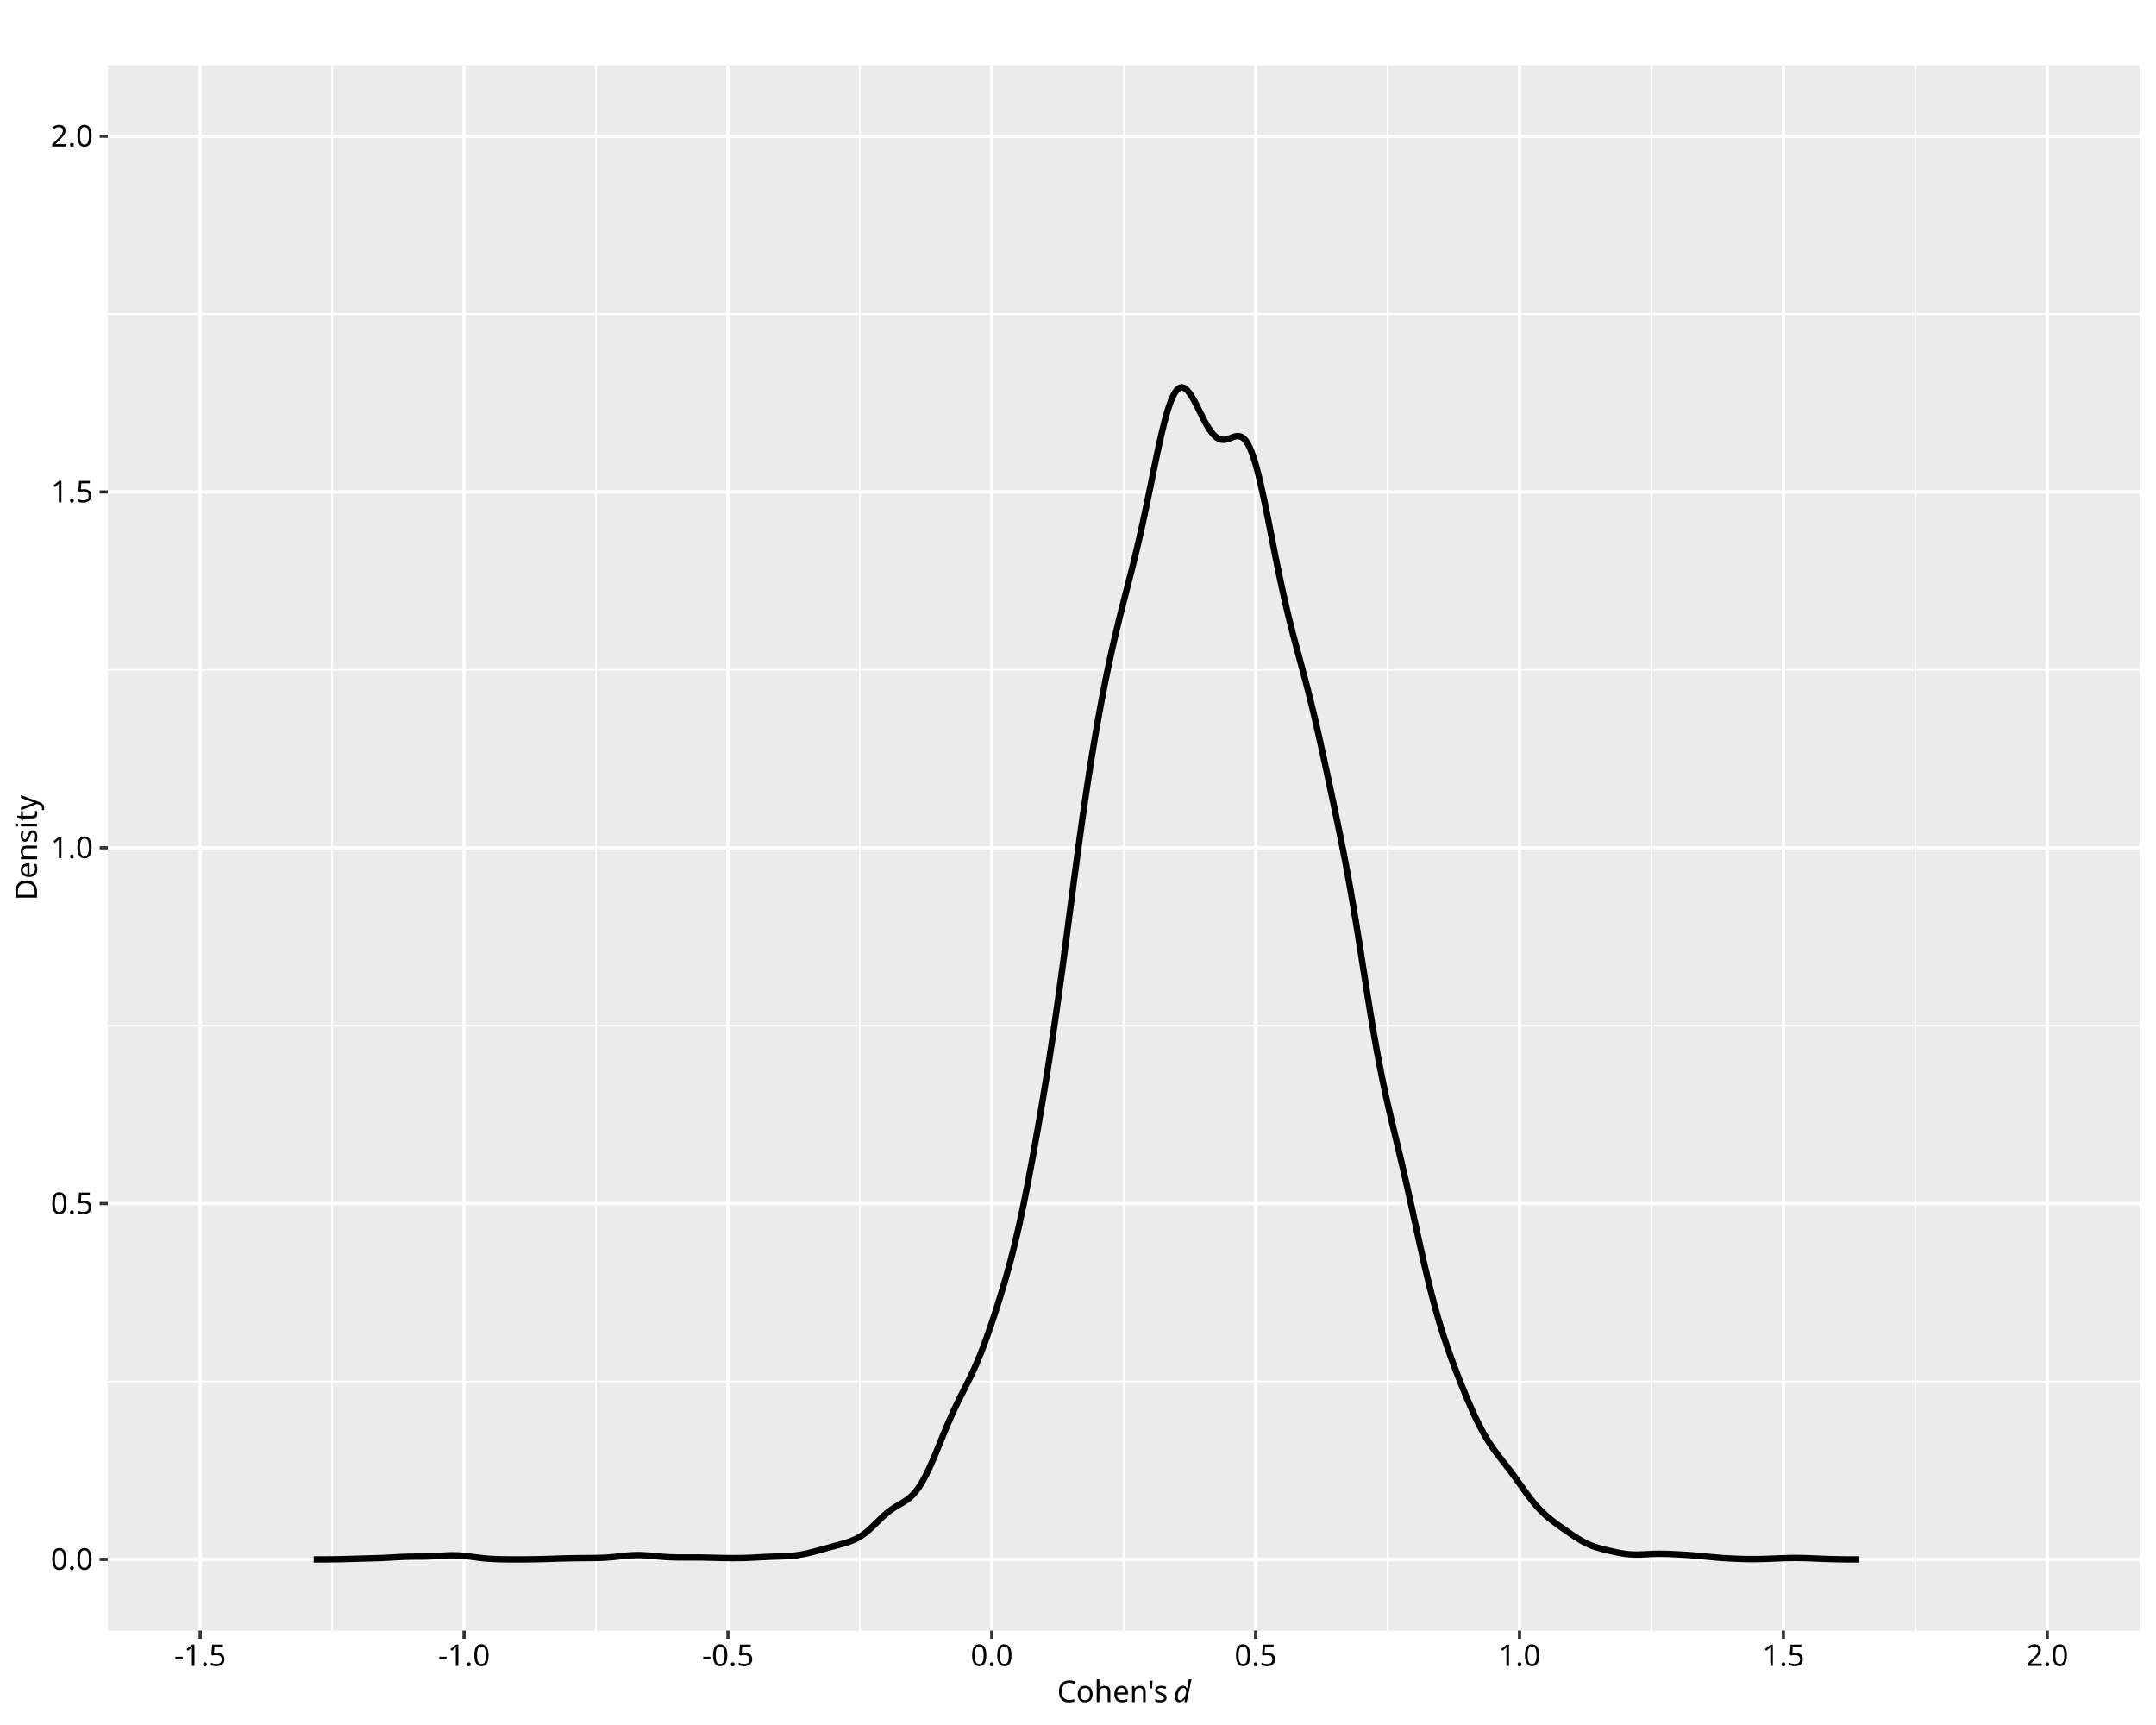
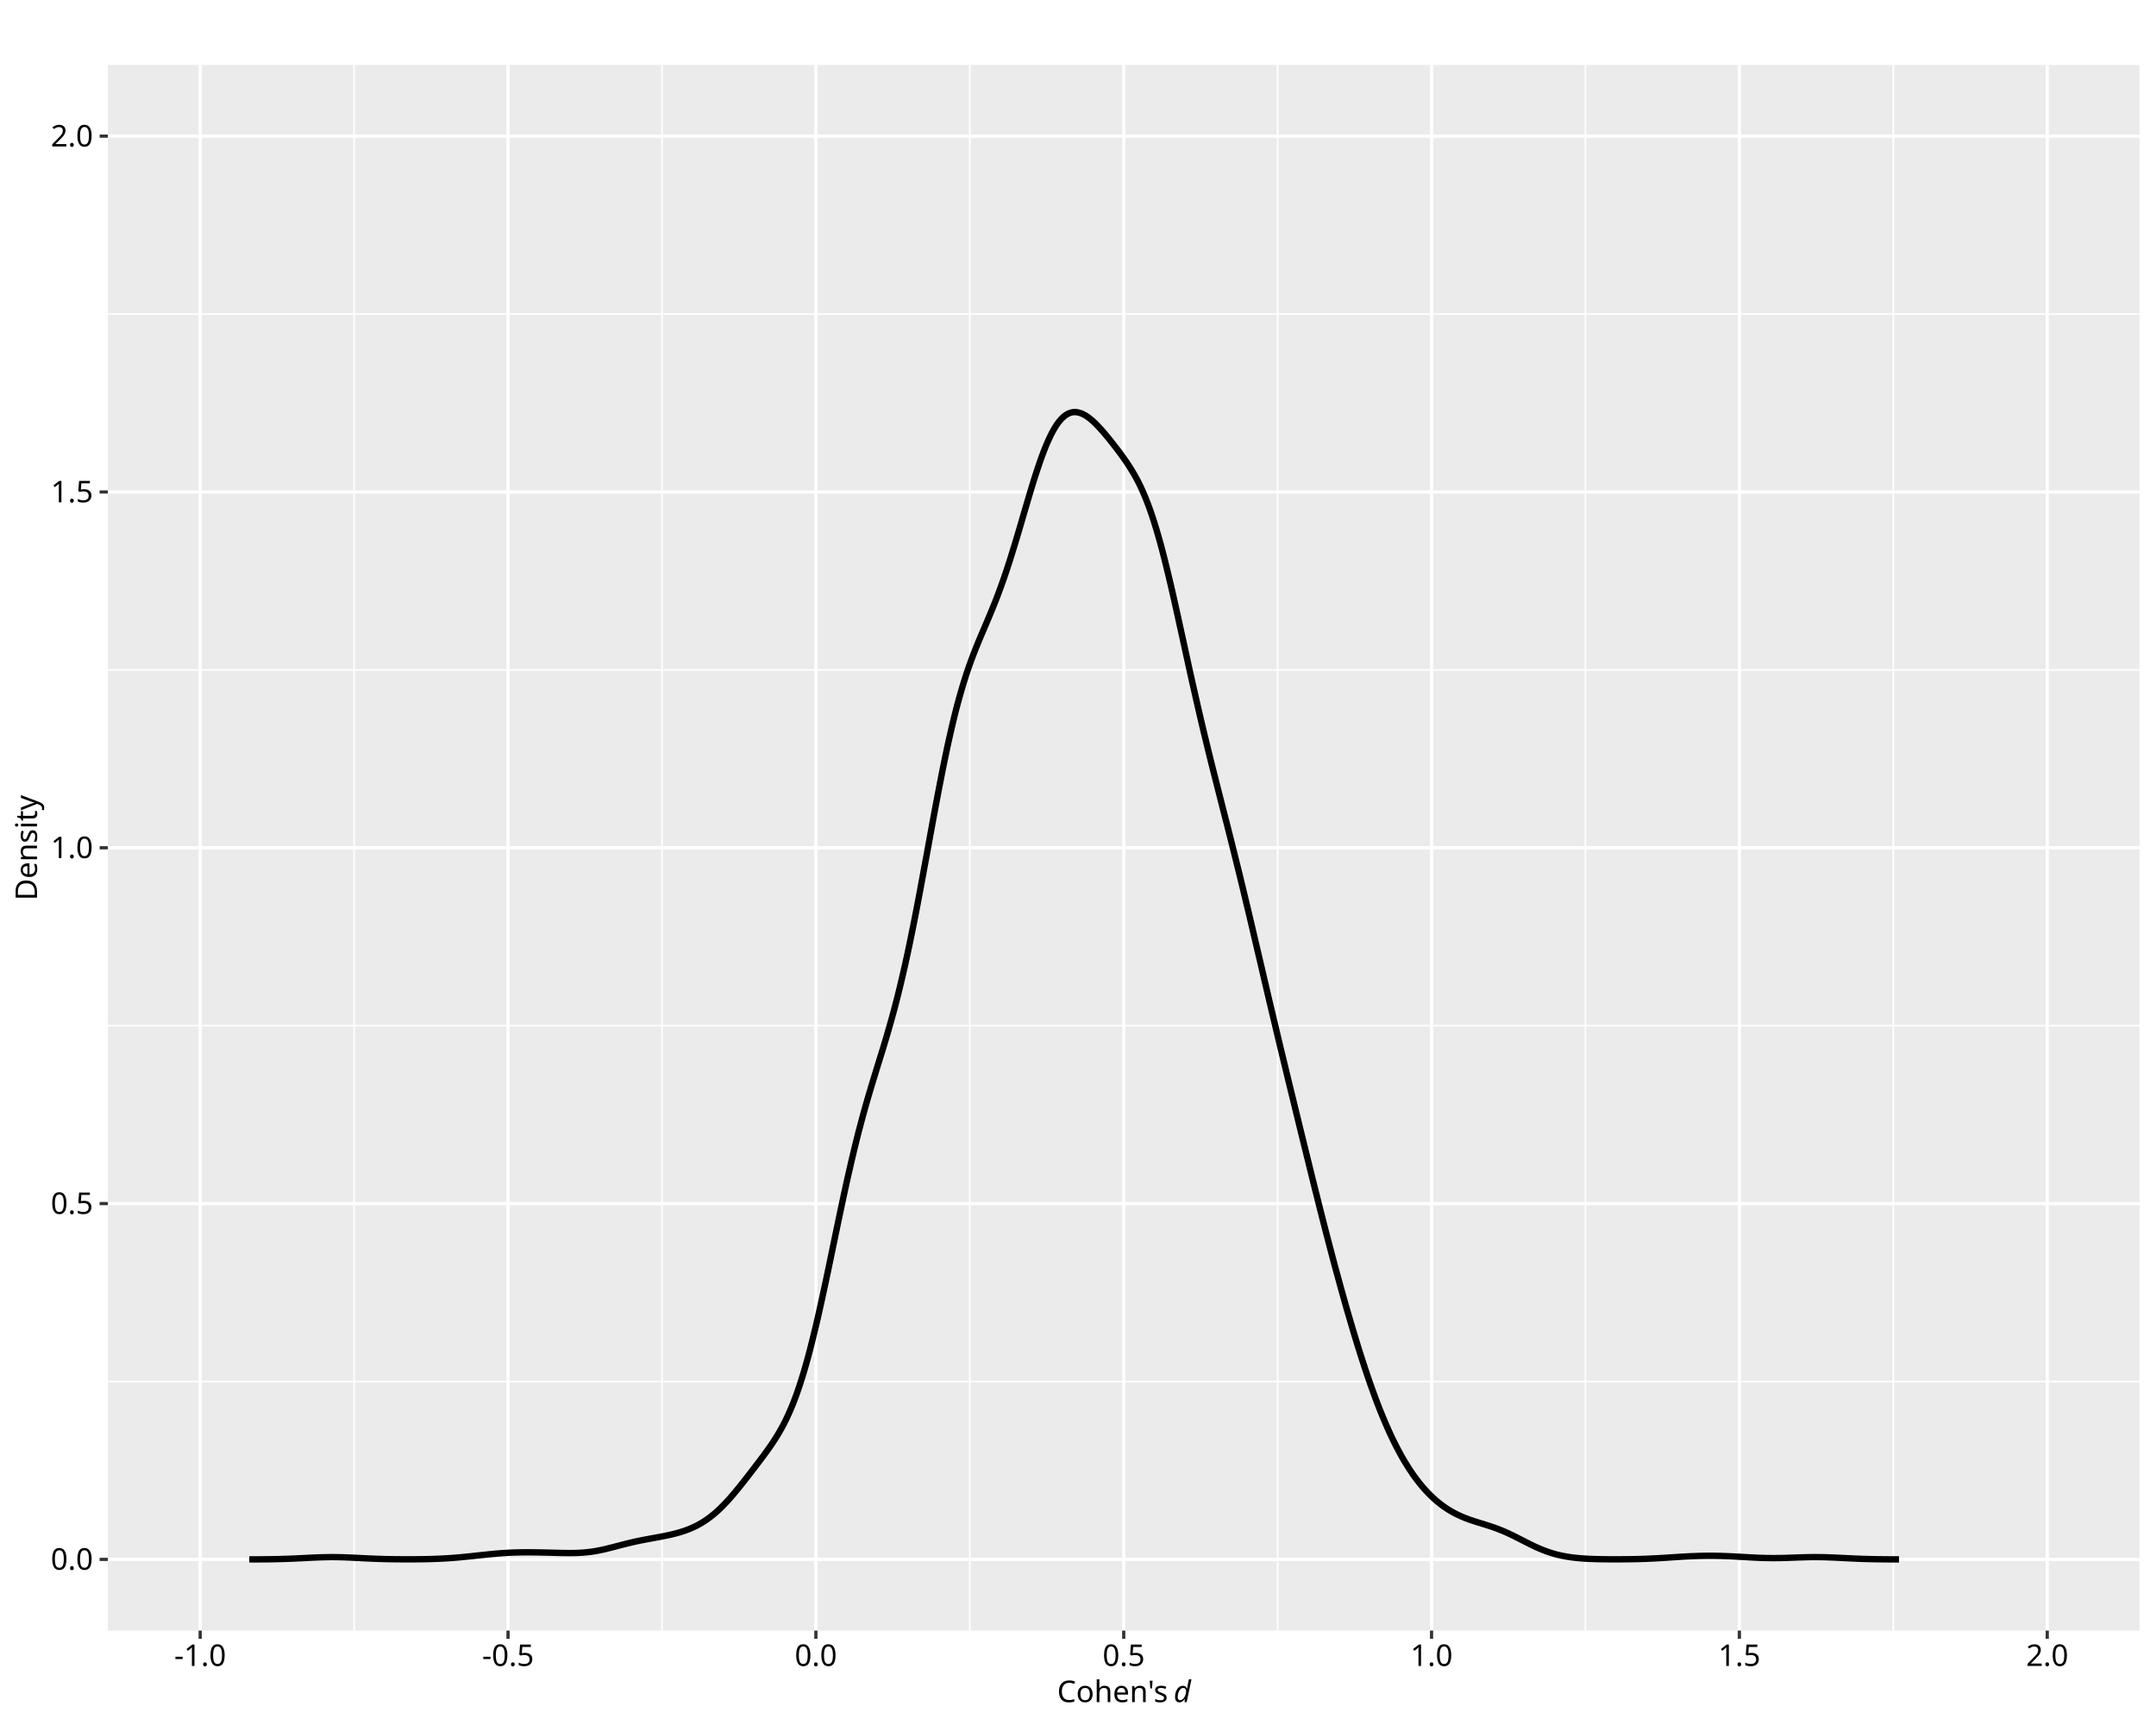
<svg xmlns="http://www.w3.org/2000/svg" class="svglite" data-engine-version="2.0" width="720.00pt" height="576.00pt" viewBox="0 0 720.00 576.00">
  <defs>
    <style type="text/css">
    .svglite line, .svglite polyline, .svglite polygon, .svglite path, .svglite rect, .svglite circle {
      fill: none;
      stroke: #000000;
      stroke-linecap: round;
      stroke-linejoin: round;
      stroke-miterlimit: 10.00;
    }
  </style>
  </defs>
  <rect width="100%" height="100%" style="stroke: none; fill: #FFFFFF;" />
  <defs>
    <clipPath id="cpMC4wMHw3MjAuMDB8MC4wMHw1NzYuMDA=">
      <rect x="0.00" y="0.00" width="720.00" height="576.00" />
    </clipPath>
  </defs>
  <g clip-path="url(#cpMC4wMHw3MjAuMDB8MC4wMHw1NzYuMDA=)">
    <rect x="0.00" y="0.00" width="720.00" height="576.00" style="stroke-width: 1.07; stroke: #FFFFFF; fill: #FFFFFF;" />
  </g>
  <defs>
    <clipPath id="cpMzYuMDF8NzE0LjUyfDIxLjcxfDU0NC40Nw==">
      <rect x="36.01" y="21.71" width="678.51" height="522.76" />
    </clipPath>
  </defs>
  <g clip-path="url(#cpMzYuMDF8NzE0LjUyfDIxLjcxfDU0NC40Nw==)">
    <rect x="36.01" y="21.71" width="678.51" height="522.76" style="stroke-width: 1.07; stroke: none; fill: #EBEBEB;" />
    <polyline points="36.01,461.30 714.52,461.30 " style="stroke-width: 0.53; stroke: #FFFFFF; stroke-linecap: butt;" />
    <polyline points="36.01,342.49 714.52,342.49 " style="stroke-width: 0.53; stroke: #FFFFFF; stroke-linecap: butt;" />
    <polyline points="36.01,223.69 714.52,223.69 " style="stroke-width: 0.53; stroke: #FFFFFF; stroke-linecap: butt;" />
    <polyline points="36.01,104.88 714.52,104.88 " style="stroke-width: 0.53; stroke: #FFFFFF; stroke-linecap: butt;" />
-     <polyline points="110.91,544.47 110.91,21.71 " style="stroke-width: 0.53; stroke: #FFFFFF; stroke-linecap: butt;" />
-     <polyline points="199.03,544.47 199.03,21.71 " style="stroke-width: 0.53; stroke: #FFFFFF; stroke-linecap: butt;" />
-     <polyline points="287.15,544.47 287.15,21.71 " style="stroke-width: 0.53; stroke: #FFFFFF; stroke-linecap: butt;" />
-     <polyline points="375.27,544.47 375.27,21.71 " style="stroke-width: 0.53; stroke: #FFFFFF; stroke-linecap: butt;" />
-     <polyline points="463.38,544.47 463.38,21.71 " style="stroke-width: 0.53; stroke: #FFFFFF; stroke-linecap: butt;" />
-     <polyline points="551.50,544.47 551.50,21.71 " style="stroke-width: 0.53; stroke: #FFFFFF; stroke-linecap: butt;" />
-     <polyline points="639.62,544.47 639.62,21.71 " style="stroke-width: 0.53; stroke: #FFFFFF; stroke-linecap: butt;" />
+     <polyline points="118.25,544.47 118.25,21.71 " style="stroke-width: 0.53; stroke: #FFFFFF; stroke-linecap: butt;" />
+     <polyline points="221.06,544.47 221.06,21.71 " style="stroke-width: 0.53; stroke: #FFFFFF; stroke-linecap: butt;" />
+     <polyline points="323.86,544.47 323.86,21.71 " style="stroke-width: 0.53; stroke: #FFFFFF; stroke-linecap: butt;" />
+     <polyline points="426.67,544.47 426.67,21.71 " style="stroke-width: 0.53; stroke: #FFFFFF; stroke-linecap: butt;" />
+     <polyline points="529.47,544.47 529.47,21.71 " style="stroke-width: 0.53; stroke: #FFFFFF; stroke-linecap: butt;" />
+     <polyline points="632.28,544.47 632.28,21.71 " style="stroke-width: 0.53; stroke: #FFFFFF; stroke-linecap: butt;" />
    <polyline points="36.01,520.71 714.52,520.71 " style="stroke-width: 1.07; stroke: #FFFFFF; stroke-linecap: butt;" />
    <polyline points="36.01,401.90 714.52,401.90 " style="stroke-width: 1.07; stroke: #FFFFFF; stroke-linecap: butt;" />
    <polyline points="36.01,283.09 714.52,283.09 " style="stroke-width: 1.07; stroke: #FFFFFF; stroke-linecap: butt;" />
    <polyline points="36.01,164.28 714.52,164.28 " style="stroke-width: 1.07; stroke: #FFFFFF; stroke-linecap: butt;" />
    <polyline points="36.01,45.47 714.52,45.47 " style="stroke-width: 1.07; stroke: #FFFFFF; stroke-linecap: butt;" />
    <polyline points="66.85,544.47 66.85,21.71 " style="stroke-width: 1.07; stroke: #FFFFFF; stroke-linecap: butt;" />
-     <polyline points="154.97,544.47 154.97,21.71 " style="stroke-width: 1.07; stroke: #FFFFFF; stroke-linecap: butt;" />
-     <polyline points="243.09,544.47 243.09,21.71 " style="stroke-width: 1.07; stroke: #FFFFFF; stroke-linecap: butt;" />
-     <polyline points="331.21,544.47 331.21,21.71 " style="stroke-width: 1.07; stroke: #FFFFFF; stroke-linecap: butt;" />
-     <polyline points="419.32,544.47 419.32,21.71 " style="stroke-width: 1.07; stroke: #FFFFFF; stroke-linecap: butt;" />
-     <polyline points="507.44,544.47 507.44,21.71 " style="stroke-width: 1.07; stroke: #FFFFFF; stroke-linecap: butt;" />
-     <polyline points="595.56,544.47 595.56,21.71 " style="stroke-width: 1.07; stroke: #FFFFFF; stroke-linecap: butt;" />
+     <polyline points="169.66,544.47 169.66,21.71 " style="stroke-width: 1.07; stroke: #FFFFFF; stroke-linecap: butt;" />
+     <polyline points="272.46,544.47 272.46,21.71 " style="stroke-width: 1.07; stroke: #FFFFFF; stroke-linecap: butt;" />
+     <polyline points="375.27,544.47 375.27,21.71 " style="stroke-width: 1.07; stroke: #FFFFFF; stroke-linecap: butt;" />
+     <polyline points="478.07,544.47 478.07,21.71 " style="stroke-width: 1.07; stroke: #FFFFFF; stroke-linecap: butt;" />
+     <polyline points="580.87,544.47 580.87,21.71 " style="stroke-width: 1.07; stroke: #FFFFFF; stroke-linecap: butt;" />
    <polyline points="683.68,544.47 683.68,21.71 " style="stroke-width: 1.07; stroke: #FFFFFF; stroke-linecap: butt;" />
-     <polyline points="104.76,520.71 105.27,520.71 105.79,520.70 106.31,520.70 106.82,520.70 107.34,520.70 107.86,520.70 108.37,520.69 108.89,520.69 109.41,520.69 109.92,520.68 110.44,520.68 110.96,520.67 111.47,520.66 111.99,520.66 112.51,520.65 113.02,520.64 113.54,520.63 114.06,520.62 114.57,520.61 115.09,520.59 115.61,520.58 116.12,520.57 116.64,520.55 117.16,520.54 117.67,520.52 118.19,520.51 118.71,520.49 119.22,520.47 119.74,520.46 120.26,520.44 120.77,520.43 121.29,520.41 121.81,520.40 122.32,520.39 122.84,520.37 123.36,520.36 123.87,520.35 124.39,520.33 124.91,520.32 125.42,520.30 125.94,520.29 126.46,520.27 126.97,520.25 127.49,520.23 128.01,520.21 128.52,520.18 129.04,520.16 129.56,520.13 130.07,520.10 130.59,520.08 131.11,520.05 131.62,520.02 132.14,519.99 132.66,519.96 133.17,519.93 133.69,519.91 134.21,519.88 134.72,519.86 135.24,519.84 135.76,519.83 136.27,519.81 136.79,519.80 137.31,519.79 137.82,519.79 138.34,519.78 138.86,519.78 139.37,519.78 139.89,519.78 140.41,519.78 140.92,519.77 141.44,519.76 141.96,519.76 142.47,519.74 142.99,519.73 143.51,519.71 144.02,519.69 144.54,519.66 145.06,519.63 145.57,519.60 146.09,519.56 146.61,519.53 147.12,519.49 147.64,519.46 148.16,519.42 148.67,519.39 149.19,519.36 149.71,519.34 150.22,519.32 150.74,519.31 151.26,519.31 151.77,519.32 152.29,519.33 152.81,519.35 153.32,519.38 153.84,519.42 154.36,519.46 154.87,519.51 155.39,519.57 155.91,519.63 156.42,519.69 156.94,519.76 157.46,519.83 157.97,519.90 158.49,519.96 159.01,520.03 159.53,520.10 160.04,520.16 160.56,520.22 161.08,520.28 161.59,520.33 162.11,520.38 162.63,520.42 163.14,520.46 163.66,520.50 164.18,520.53 164.69,520.56 165.21,520.58 165.73,520.60 166.24,520.62 166.76,520.64 167.28,520.65 167.79,520.66 168.31,520.67 168.83,520.68 169.34,520.68 169.86,520.69 170.38,520.69 170.89,520.70 171.41,520.70 171.93,520.70 172.44,520.70 172.96,520.70 173.48,520.70 173.99,520.70 174.51,520.69 175.03,520.69 175.54,520.69 176.06,520.68 176.58,520.68 177.09,520.67 177.61,520.67 178.13,520.66 178.64,520.65 179.16,520.64 179.68,520.63 180.19,520.62 180.71,520.61 181.23,520.60 181.74,520.58 182.26,520.57 182.78,520.55 183.29,520.54 183.81,520.52 184.33,520.50 184.84,520.49 185.36,520.47 185.88,520.45 186.39,520.43 186.91,520.42 187.43,520.40 187.94,520.39 188.46,520.37 188.98,520.36 189.49,520.35 190.01,520.33 190.53,520.32 191.04,520.32 191.56,520.31 192.08,520.30 192.59,520.29 193.11,520.29 193.63,520.28 194.14,520.28 194.66,520.27 195.18,520.27 195.69,520.27 196.21,520.26 196.73,520.26 197.24,520.26 197.76,520.25 198.28,520.24 198.79,520.23 199.31,520.22 199.83,520.21 200.34,520.19 200.86,520.17 201.38,520.15 201.89,520.13 202.41,520.10 202.93,520.06 203.44,520.02 203.96,519.98 204.48,519.94 204.99,519.89 205.51,519.84 206.03,519.78 206.54,519.73 207.06,519.67 207.58,519.62 208.09,519.56 208.61,519.51 209.13,519.46 209.64,519.41 210.16,519.37 210.68,519.33 211.19,519.30 211.71,519.28 212.23,519.26 212.74,519.26 213.26,519.26 213.78,519.26 214.29,519.28 214.81,519.30 215.33,519.33 215.84,519.36 216.36,519.40 216.88,519.44 217.39,519.48 217.91,519.53 218.43,519.58 218.94,519.63 219.46,519.68 219.98,519.73 220.49,519.77 221.01,519.81 221.53,519.85 222.04,519.89 222.56,519.92 223.08,519.95 223.60,519.98 224.11,520.00 224.63,520.02 225.15,520.03 225.66,520.05 226.18,520.05 226.70,520.06 227.21,520.06 227.73,520.06 228.25,520.06 228.76,520.06 229.28,520.06 229.80,520.06 230.31,520.06 230.83,520.06 231.35,520.06 231.86,520.06 232.38,520.06 232.90,520.06 233.41,520.07 233.93,520.07 234.45,520.08 234.96,520.09 235.48,520.10 236.00,520.11 236.51,520.12 237.03,520.13 237.55,520.14 238.06,520.16 238.58,520.17 239.10,520.18 239.61,520.19 240.13,520.21 240.65,520.22 241.16,520.23 241.68,520.24 242.20,520.24 242.71,520.25 243.23,520.26 243.75,520.26 244.26,520.27 244.78,520.27 245.30,520.27 245.81,520.26 246.33,520.26 246.85,520.26 247.36,520.25 247.88,520.24 248.40,520.23 248.91,520.21 249.43,520.19 249.95,520.17 250.46,520.15 250.98,520.13 251.50,520.11 252.01,520.08 252.53,520.05 253.05,520.03 253.56,520.00 254.08,519.97 254.60,519.94 255.11,519.92 255.63,519.89 256.15,519.87 256.66,519.85 257.18,519.83 257.70,519.81 258.21,519.79 258.73,519.78 259.25,519.76 259.76,519.75 260.28,519.73 260.80,519.71 261.31,519.70 261.83,519.67 262.35,519.65 262.86,519.62 263.38,519.59 263.90,519.55 264.41,519.50 264.93,519.45 265.45,519.39 265.96,519.33 266.48,519.25 267.00,519.17 267.51,519.08 268.03,518.98 268.55,518.88 269.06,518.77 269.58,518.66 270.10,518.54 270.61,518.41 271.13,518.28 271.65,518.15 272.16,518.01 272.68,517.88 273.20,517.74 273.71,517.59 274.23,517.45 274.75,517.31 275.26,517.16 275.78,517.02 276.30,516.88 276.81,516.73 277.33,516.59 277.85,516.45 278.36,516.31 278.88,516.17 279.40,516.03 279.91,515.89 280.43,515.75 280.95,515.60 281.46,515.46 281.98,515.31 282.50,515.15 283.01,514.99 283.53,514.81 284.05,514.63 284.56,514.42 285.08,514.21 285.60,513.97 286.12,513.72 286.63,513.44 287.15,513.14 287.67,512.81 288.18,512.46 288.70,512.08 289.22,511.68 289.73,511.26 290.25,510.81 290.77,510.34 291.28,509.86 291.80,509.36 292.32,508.86 292.83,508.35 293.35,507.84 293.87,507.33 294.38,506.83 294.90,506.35 295.42,505.88 295.93,505.43 296.45,505.00 296.97,504.59 297.48,504.21 298.00,503.85 298.52,503.50 299.03,503.18 299.55,502.87 300.07,502.56 300.58,502.26 301.10,501.96 301.62,501.65 302.13,501.32 302.65,500.97 303.17,500.59 303.68,500.18 304.20,499.73 304.72,499.23 305.23,498.68 305.75,498.07 306.27,497.41 306.78,496.70 307.30,495.92 307.82,495.08 308.33,494.18 308.85,493.23 309.37,492.23 309.88,491.17 310.40,490.07 310.92,488.93 311.43,487.76 311.95,486.55 312.47,485.32 312.98,484.07 313.50,482.81 314.02,481.54 314.53,480.27 315.05,479.01 315.57,477.76 316.08,476.52 316.60,475.30 317.12,474.11 317.63,472.93 318.15,471.78 318.67,470.66 319.18,469.56 319.70,468.49 320.22,467.43 320.73,466.39 321.25,465.37 321.77,464.35 322.28,463.33 322.80,462.31 323.32,461.28 323.83,460.23 324.35,459.16 324.87,458.07 325.38,456.94 325.90,455.77 326.42,454.57 326.93,453.34 327.45,452.06 327.97,450.74 328.48,449.38 329.00,447.99 329.52,446.57 330.03,445.11 330.55,443.62 331.07,442.11 331.58,440.56 332.10,439.00 332.62,437.41 333.13,435.80 333.65,434.16 334.17,432.49 334.68,430.80 335.20,429.07 335.72,427.31 336.23,425.50 336.75,423.64 337.27,421.74 337.78,419.77 338.30,417.75 338.82,415.66 339.33,413.50 339.85,411.27 340.37,408.98 340.88,406.61 341.40,404.18 341.92,401.69 342.43,399.13 342.95,396.52 343.47,393.85 343.98,391.14 344.50,388.38 345.02,385.57 345.53,382.72 346.05,379.83 346.57,376.90 347.08,373.93 347.60,370.91 348.12,367.85 348.63,364.75 349.15,361.59 349.67,358.38 350.19,355.11 350.70,351.78 351.22,348.39 351.74,344.93 352.25,341.41 352.77,337.82 353.29,334.18 353.80,330.47 354.32,326.71 354.84,322.90 355.35,319.04 355.87,315.16 356.39,311.24 356.90,307.31 357.42,303.38 357.94,299.45 358.45,295.53 358.97,291.64 359.49,287.78 360.00,283.96 360.52,280.18 361.04,276.47 361.55,272.81 362.07,269.21 362.59,265.69 363.10,262.24 363.62,258.87 364.14,255.57 364.65,252.35 365.17,249.20 365.69,246.13 366.20,243.13 366.72,240.20 367.24,237.35 367.75,234.56 368.27,231.85 368.79,229.20 369.30,226.61 369.82,224.09 370.34,221.64 370.85,219.24 371.37,216.90 371.89,214.62 372.40,212.39 372.92,210.21 373.44,208.07 373.95,205.97 374.47,203.90 374.99,201.85 375.50,199.83 376.02,197.81 376.54,195.80 377.05,193.78 377.57,191.75 378.09,189.69 378.60,187.61 379.12,185.50 379.64,183.34 380.15,181.14 380.67,178.89 381.19,176.59 381.70,174.24 382.22,171.85 382.74,169.41 383.25,166.94 383.77,164.44 384.29,161.91 384.80,159.38 385.32,156.86 385.84,154.35 386.35,151.88 386.87,149.45 387.39,147.10 387.90,144.84 388.42,142.68 388.94,140.64 389.45,138.74 389.97,136.99 390.49,135.39 391.00,133.98 391.52,132.74 392.04,131.69 392.55,130.84 393.07,130.17 393.59,129.70 394.10,129.41 394.62,129.31 395.14,129.39 395.65,129.64 396.17,130.03 396.69,130.56 397.20,131.21 397.72,131.96 398.24,132.80 398.75,133.72 399.27,134.69 399.79,135.70 400.30,136.73 400.82,137.77 401.34,138.81 401.85,139.82 402.37,140.81 402.89,141.74 403.40,142.62 403.92,143.43 404.44,144.16 404.95,144.81 405.47,145.38 405.99,145.85 406.50,146.23 407.02,146.52 407.54,146.72 408.05,146.83 408.57,146.86 409.09,146.82 409.60,146.71 410.12,146.56 410.64,146.38 411.15,146.18 411.67,145.98 412.19,145.81 412.70,145.68 413.22,145.61 413.74,145.63 414.26,145.75 414.77,145.99 415.29,146.36 415.81,146.89 416.32,147.58 416.84,148.44 417.36,149.47 417.87,150.68 418.39,152.07 418.91,153.65 419.42,155.39 419.94,157.29 420.46,159.34 420.97,161.51 421.49,163.80 422.01,166.19 422.52,168.65 423.04,171.19 423.56,173.77 424.07,176.38 424.59,179.00 425.11,181.62 425.62,184.23 426.14,186.82 426.66,189.37 427.17,191.87 427.69,194.32 428.21,196.72 428.72,199.05 429.24,201.33 429.76,203.54 430.27,205.70 430.79,207.80 431.31,209.85 431.82,211.86 432.34,213.83 432.86,215.77 433.37,217.69 433.89,219.60 434.41,221.50 434.92,223.41 435.44,225.34 435.96,227.29 436.47,229.26 436.99,231.28 437.51,233.33 438.02,235.42 438.54,237.56 439.06,239.74 439.57,241.96 440.09,244.22 440.61,246.51 441.12,248.83 441.64,251.18 442.16,253.55 442.67,255.94 443.19,258.34 443.71,260.75 444.22,263.17 444.74,265.59 445.26,268.03 445.77,270.47 446.29,272.94 446.81,275.42 447.32,277.94 447.84,280.48 448.36,283.07 448.87,285.71 449.39,288.40 449.91,291.15 450.42,293.97 450.94,296.86 451.46,299.82 451.97,302.85 452.49,305.94 453.01,309.10 453.52,312.30 454.04,315.54 454.56,318.81 455.07,322.11 455.59,325.40 456.11,328.69 456.62,331.96 457.14,335.19 457.66,338.38 458.17,341.50 458.69,344.55 459.21,347.52 459.72,350.40 460.24,353.20 460.76,355.91 461.27,358.54 461.79,361.07 462.31,363.53 462.82,365.92 463.34,368.24 463.86,370.51 464.37,372.73 464.89,374.92 465.41,377.09 465.92,379.24 466.44,381.39 466.96,383.54 467.47,385.71 467.99,387.90 468.51,390.11 469.02,392.34 469.54,394.60 470.06,396.89 470.57,399.21 471.09,401.54 471.61,403.89 472.12,406.25 472.64,408.62 473.16,410.99 473.67,413.35 474.19,415.69 474.71,418.01 475.22,420.30 475.74,422.55 476.26,424.76 476.78,426.93 477.29,429.05 477.81,431.11 478.33,433.12 478.84,435.07 479.36,436.97 479.88,438.81 480.39,440.60 480.91,442.33 481.43,444.01 481.94,445.64 482.46,447.23 482.98,448.77 483.49,450.28 484.01,451.75 484.53,453.19 485.04,454.60 485.56,455.99 486.08,457.35 486.59,458.69 487.11,460.02 487.63,461.33 488.14,462.62 488.66,463.90 489.18,465.16 489.69,466.40 490.21,467.63 490.73,468.83 491.24,470.02 491.76,471.18 492.28,472.31 492.79,473.42 493.31,474.50 493.83,475.54 494.34,476.55 494.86,477.53 495.38,478.48 495.89,479.39 496.41,480.26 496.93,481.10 497.44,481.91 497.96,482.69 498.48,483.44 498.99,484.17 499.51,484.87 500.03,485.56 500.54,486.24 501.06,486.90 501.58,487.56 502.09,488.22 502.61,488.88 503.13,489.54 503.64,490.21 504.16,490.89 504.68,491.58 505.19,492.27 505.71,492.97 506.23,493.69 506.74,494.41 507.26,495.13 507.78,495.86 508.29,496.58 508.81,497.31 509.33,498.02 509.84,498.73 510.36,499.43 510.88,500.11 511.39,500.78 511.91,501.43 512.43,502.05 512.94,502.66 513.46,503.24 513.98,503.80 514.49,504.34 515.01,504.86 515.53,505.35 516.04,505.83 516.56,506.28 517.08,506.72 517.59,507.15 518.11,507.56 518.63,507.96 519.14,508.35 519.66,508.73 520.18,509.11 520.69,509.48 521.21,509.85 521.73,510.21 522.24,510.57 522.76,510.94 523.28,511.29 523.79,511.65 524.31,512.01 524.83,512.36 525.34,512.71 525.86,513.05 526.38,513.38 526.89,513.71 527.41,514.03 527.93,514.34 528.44,514.63 528.96,514.91 529.48,515.18 529.99,515.43 530.51,515.67 531.03,515.90 531.54,516.10 532.06,516.30 532.58,516.48 533.09,516.65 533.61,516.81 534.13,516.97 534.64,517.11 535.16,517.25 535.68,517.38 536.19,517.51 536.71,517.63 537.23,517.75 537.74,517.87 538.26,517.99 538.78,518.10 539.29,518.21 539.81,518.32 540.33,518.43 540.85,518.53 541.36,518.62 541.88,518.71 542.40,518.78 542.91,518.86 543.43,518.92 543.95,518.97 544.46,519.01 544.98,519.04 545.50,519.07 546.01,519.08 546.53,519.08 547.05,519.08 547.56,519.07 548.08,519.05 548.60,519.03 549.11,519.00 549.63,518.98 550.15,518.95 550.66,518.92 551.18,518.90 551.70,518.87 552.21,518.85 552.73,518.84 553.25,518.83 553.76,518.82 554.28,518.82 554.80,518.82 555.31,518.83 555.83,518.84 556.35,518.86 556.86,518.87 557.38,518.89 557.90,518.91 558.41,518.94 558.93,518.96 559.45,518.99 559.96,519.01 560.48,519.04 561.00,519.07 561.51,519.09 562.03,519.12 562.55,519.15 563.06,519.18 563.58,519.22 564.10,519.25 564.61,519.29 565.13,519.33 565.65,519.37 566.16,519.42 566.68,519.46 567.20,519.51 567.71,519.56 568.23,519.61 568.75,519.66 569.26,519.71 569.78,519.76 570.30,519.81 570.81,519.86 571.33,519.91 571.85,519.96 572.36,520.00 572.88,520.05 573.40,520.09 573.91,520.13 574.43,520.17 574.95,520.21 575.46,520.25 575.98,520.28 576.50,520.31 577.01,520.34 577.53,520.37 578.05,520.40 578.56,520.43 579.08,520.45 579.60,520.47 580.11,520.49 580.63,520.51 581.15,520.53 581.66,520.55 582.18,520.56 582.70,520.57 583.21,520.58 583.73,520.59 584.25,520.59 584.76,520.60 585.28,520.60 585.80,520.60 586.31,520.60 586.83,520.59 587.35,520.58 587.86,520.57 588.38,520.56 588.90,520.55 589.41,520.54 589.93,520.52 590.45,520.50 590.96,520.48 591.48,520.46 592.00,520.44 592.51,520.42 593.03,520.40 593.55,520.38 594.06,520.36 594.58,520.33 595.10,520.32 595.61,520.30 596.13,520.28 596.65,520.26 597.16,520.25 597.68,520.24 598.20,520.23 598.71,520.23 599.23,520.22 599.75,520.22 600.26,520.22 600.78,520.23 601.30,520.24 601.81,520.24 602.33,520.26 602.85,520.27 603.37,520.29 603.88,520.31 604.40,520.32 604.92,520.34 605.43,520.37 605.95,520.39 606.47,520.41 606.98,520.43 607.50,520.45 608.02,520.48 608.53,520.50 609.05,520.52 609.57,520.54 610.08,520.56 610.60,520.57 611.12,520.59 611.63,520.60 612.15,520.62 612.67,520.63 613.18,520.64 613.70,520.65 614.22,520.66 614.73,520.67 615.25,520.67 615.77,520.68 616.28,520.69 616.80,520.69 617.32,520.69 617.83,520.70 618.35,520.70 618.87,520.70 619.38,520.70 619.90,520.70 620.42,520.71 620.93,520.71 " style="stroke-width: 2.13; stroke-linecap: butt;" />
+     <polyline points="83.25,520.70 83.80,520.70 84.35,520.70 84.90,520.70 85.45,520.69 86.00,520.69 86.56,520.69 87.11,520.68 87.66,520.68 88.21,520.67 88.76,520.67 89.31,520.66 89.86,520.65 90.42,520.65 90.97,520.64 91.52,520.63 92.07,520.62 92.62,520.60 93.17,520.59 93.73,520.58 94.28,520.56 94.83,520.54 95.38,520.53 95.93,520.51 96.48,520.49 97.03,520.47 97.59,520.44 98.14,520.42 98.69,520.40 99.24,520.37 99.79,520.34 100.34,520.32 100.89,520.29 101.45,520.26 102.00,520.24 102.55,520.21 103.10,520.18 103.65,520.15 104.20,520.13 104.75,520.10 105.31,520.08 105.86,520.06 106.41,520.04 106.96,520.02 107.51,520.00 108.06,519.99 108.62,519.98 109.17,519.97 109.72,519.96 110.27,519.95 110.82,519.95 111.37,519.95 111.92,519.96 112.48,519.96 113.03,519.97 113.58,519.98 114.13,520.00 114.68,520.01 115.23,520.03 115.78,520.05 116.34,520.07 116.89,520.09 117.44,520.12 117.99,520.14 118.54,520.17 119.09,520.20 119.65,520.22 120.20,520.25 120.75,520.28 121.30,520.31 121.85,520.33 122.40,520.36 122.95,520.39 123.51,520.41 124.06,520.43 124.61,520.46 125.16,520.48 125.71,520.50 126.26,520.52 126.81,520.54 127.37,520.55 127.92,520.57 128.47,520.58 129.02,520.60 129.57,520.61 130.12,520.62 130.67,520.63 131.23,520.64 131.78,520.65 132.33,520.65 132.88,520.66 133.43,520.66 133.98,520.67 134.54,520.67 135.09,520.67 135.64,520.67 136.19,520.67 136.74,520.67 137.29,520.67 137.84,520.67 138.40,520.67 138.95,520.66 139.50,520.66 140.05,520.65 140.60,520.64 141.15,520.64 141.70,520.63 142.26,520.62 142.81,520.60 143.36,520.59 143.91,520.58 144.46,520.56 145.01,520.54 145.56,520.52 146.12,520.50 146.67,520.48 147.22,520.45 147.77,520.42 148.32,520.39 148.87,520.36 149.43,520.33 149.98,520.29 150.53,520.26 151.08,520.22 151.63,520.17 152.18,520.13 152.73,520.08 153.29,520.04 153.84,519.99 154.39,519.94 154.94,519.88 155.49,519.83 156.04,519.77 156.59,519.72 157.15,519.66 157.70,519.60 158.25,519.54 158.80,519.48 159.35,519.42 159.90,519.36 160.45,519.30 161.01,519.24 161.56,519.19 162.11,519.13 162.66,519.07 163.21,519.01 163.76,518.96 164.32,518.91 164.87,518.85 165.42,518.81 165.97,518.76 166.52,518.71 167.07,518.67 167.62,518.63 168.18,518.59 168.73,518.56 169.28,518.52 169.83,518.49 170.38,518.47 170.93,518.44 171.48,518.42 172.04,518.40 172.59,518.38 173.14,518.37 173.69,518.36 174.24,518.35 174.79,518.34 175.34,518.34 175.90,518.34 176.45,518.34 177.00,518.34 177.55,518.34 178.10,518.35 178.65,518.35 179.21,518.36 179.76,518.37 180.31,518.38 180.86,518.39 181.41,518.40 181.96,518.41 182.51,518.42 183.07,518.44 183.62,518.45 184.17,518.47 184.72,518.48 185.27,518.50 185.82,518.51 186.37,518.52 186.93,518.54 187.48,518.55 188.03,518.56 188.58,518.57 189.13,518.57 189.68,518.58 190.24,518.58 190.79,518.58 191.34,518.57 191.89,518.56 192.44,518.55 192.99,518.53 193.54,518.50 194.10,518.47 194.65,518.44 195.20,518.39 195.75,518.34 196.30,518.28 196.85,518.22 197.40,518.15 197.96,518.07 198.51,517.98 199.06,517.89 199.61,517.79 200.16,517.68 200.71,517.57 201.26,517.45 201.82,517.33 202.37,517.20 202.92,517.06 203.47,516.93 204.02,516.79 204.57,516.65 205.13,516.51 205.68,516.36 206.23,516.22 206.78,516.07 207.33,515.93 207.88,515.79 208.43,515.65 208.99,515.51 209.54,515.37 210.09,515.24 210.64,515.11 211.19,514.98 211.74,514.85 212.29,514.73 212.85,514.61 213.40,514.50 213.95,514.38 214.50,514.27 215.05,514.17 215.60,514.06 216.15,513.96 216.71,513.85 217.26,513.75 217.81,513.65 218.36,513.55 218.91,513.45 219.46,513.35 220.02,513.25 220.57,513.14 221.12,513.04 221.67,512.93 222.22,512.82 222.77,512.70 223.32,512.59 223.88,512.46 224.43,512.34 224.98,512.20 225.53,512.06 226.08,511.92 226.63,511.76 227.18,511.60 227.74,511.43 228.29,511.25 228.84,511.06 229.39,510.86 229.94,510.65 230.49,510.43 231.04,510.19 231.60,509.94 232.15,509.68 232.70,509.41 233.25,509.11 233.80,508.81 234.35,508.48 234.91,508.14 235.46,507.79 236.01,507.41 236.56,507.02 237.11,506.61 237.66,506.18 238.21,505.74 238.77,505.27 239.32,504.79 239.87,504.29 240.42,503.77 240.97,503.23 241.52,502.68 242.07,502.11 242.63,501.53 243.18,500.93 243.73,500.31 244.28,499.68 244.83,499.04 245.38,498.39 245.93,497.72 246.49,497.05 247.04,496.37 247.59,495.68 248.14,494.98 248.69,494.28 249.24,493.58 249.80,492.87 250.35,492.16 250.90,491.44 251.45,490.72 252.00,490.01 252.55,489.28 253.10,488.56 253.66,487.83 254.21,487.10 254.76,486.36 255.31,485.62 255.86,484.86 256.41,484.10 256.96,483.32 257.52,482.52 258.07,481.70 258.62,480.86 259.17,480.00 259.72,479.10 260.27,478.17 260.82,477.20 261.38,476.19 261.93,475.14 262.48,474.03 263.03,472.87 263.58,471.66 264.13,470.38 264.69,469.04 265.24,467.64 265.79,466.17 266.34,464.63 266.89,463.02 267.44,461.34 267.99,459.59 268.55,457.75 269.10,455.85 269.65,453.87 270.20,451.83 270.75,449.71 271.30,447.53 271.85,445.29 272.41,442.99 272.96,440.63 273.51,438.22 274.06,435.75 274.61,433.24 275.16,430.69 275.72,428.11 276.27,425.51 276.82,422.88 277.37,420.23 277.92,417.58 278.47,414.92 279.02,412.25 279.58,409.60 280.13,406.96 280.68,404.34 281.23,401.74 281.78,399.17 282.33,396.64 282.88,394.13 283.44,391.67 283.99,389.26 284.54,386.89 285.09,384.57 285.64,382.30 286.19,380.08 286.74,377.91 287.30,375.80 287.85,373.73 288.40,371.70 288.95,369.73 289.50,367.79 290.05,365.89 290.61,364.02 291.16,362.19 291.71,360.37 292.26,358.58 292.81,356.79 293.36,355.01 293.91,353.23 294.47,351.44 295.02,349.63 295.57,347.81 296.12,345.96 296.67,344.07 297.22,342.15 297.77,340.18 298.33,338.17 298.88,336.10 299.43,333.98 299.98,331.80 300.53,329.56 301.08,327.26 301.63,324.90 302.19,322.47 302.74,319.97 303.29,317.41 303.84,314.79 304.39,312.11 304.94,309.38 305.50,306.60 306.05,303.76 306.60,300.89 307.15,297.97 307.70,295.02 308.25,292.05 308.80,289.05 309.36,286.04 309.91,283.02 310.46,280.00 311.01,276.99 311.56,273.99 312.11,271.01 312.66,268.06 313.22,265.14 313.77,262.27 314.32,259.44 314.87,256.67 315.42,253.96 315.97,251.31 316.52,248.73 317.08,246.22 317.63,243.79 318.18,241.44 318.73,239.16 319.28,236.97 319.83,234.87 320.39,232.84 320.94,230.90 321.49,229.03 322.04,227.23 322.59,225.51 323.14,223.85 323.69,222.26 324.25,220.72 324.80,219.24 325.35,217.81 325.90,216.42 326.45,215.05 327.00,213.72 327.55,212.41 328.11,211.11 328.66,209.81 329.21,208.52 329.76,207.23 330.31,205.92 330.86,204.60 331.41,203.26 331.97,201.89 332.52,200.50 333.07,199.07 333.62,197.61 334.17,196.11 334.72,194.58 335.28,193.01 335.83,191.40 336.38,189.74 336.93,188.05 337.48,186.33 338.03,184.57 338.58,182.78 339.14,180.96 339.69,179.12 340.24,177.26 340.79,175.39 341.34,173.51 341.89,171.62 342.44,169.74 343.00,167.86 343.55,166.00 344.10,164.16 344.65,162.34 345.20,160.56 345.75,158.81 346.31,157.11 346.86,155.46 347.41,153.86 347.96,152.32 348.51,150.85 349.06,149.45 349.61,148.13 350.17,146.87 350.72,145.69 351.27,144.59 351.82,143.58 352.37,142.64 352.92,141.78 353.47,141.02 354.03,140.34 354.58,139.73 355.13,139.21 355.68,138.76 356.23,138.39 356.78,138.10 357.33,137.87 357.89,137.71 358.44,137.62 358.99,137.59 359.54,137.63 360.09,137.73 360.64,137.88 361.20,138.08 361.75,138.33 362.30,138.62 362.85,138.96 363.40,139.34 363.95,139.76 364.50,140.21 365.06,140.70 365.61,141.21 366.16,141.76 366.71,142.33 367.26,142.92 367.81,143.53 368.36,144.15 368.92,144.80 369.47,145.45 370.02,146.12 370.57,146.80 371.12,147.49 371.67,148.19 372.22,148.90 372.78,149.61 373.33,150.34 373.88,151.07 374.43,151.82 374.98,152.58 375.53,153.36 376.09,154.15 376.64,154.97 377.19,155.82 377.74,156.70 378.29,157.61 378.84,158.55 379.39,159.54 379.95,160.58 380.50,161.67 381.05,162.82 381.60,164.02 382.15,165.30 382.70,166.64 383.25,168.05 383.81,169.53 384.36,171.09 384.91,172.72 385.46,174.43 386.01,176.21 386.56,178.06 387.11,179.99 387.67,182.00 388.22,184.07 388.77,186.21 389.32,188.41 389.87,190.66 390.42,192.97 390.98,195.32 391.53,197.71 392.08,200.14 392.63,202.60 393.18,205.08 393.73,207.58 394.28,210.10 394.84,212.62 395.39,215.14 395.94,217.67 396.49,220.18 397.04,222.69 397.59,225.19 398.14,227.66 398.70,230.12 399.25,232.56 399.80,234.97 400.35,237.36 400.90,239.73 401.45,242.07 402.00,244.39 402.56,246.69 403.11,248.96 403.66,251.21 404.21,253.44 404.76,255.66 405.31,257.85 405.87,260.04 406.42,262.21 406.97,264.38 407.52,266.54 408.07,268.70 408.62,270.86 409.17,273.02 409.73,275.18 410.28,277.35 410.83,279.53 411.38,281.72 411.93,283.92 412.48,286.13 413.03,288.35 413.59,290.59 414.14,292.84 414.69,295.11 415.24,297.39 415.79,299.68 416.34,301.99 416.90,304.30 417.45,306.63 418.00,308.97 418.55,311.32 419.10,313.67 419.65,316.02 420.20,318.38 420.76,320.74 421.31,323.10 421.86,325.46 422.41,327.82 422.96,330.17 423.51,332.52 424.06,334.86 424.62,337.20 425.17,339.53 425.72,341.85 426.27,344.17 426.82,346.47 427.37,348.78 427.92,351.07 428.48,353.36 429.03,355.64 429.58,357.92 430.13,360.20 430.68,362.47 431.23,364.73 431.79,367.00 432.34,369.26 432.89,371.52 433.44,373.77 433.99,376.03 434.54,378.28 435.09,380.53 435.65,382.78 436.20,385.03 436.75,387.27 437.30,389.50 437.85,391.73 438.40,393.96 438.95,396.18 439.51,398.39 440.06,400.59 440.61,402.78 441.16,404.96 441.71,407.13 442.26,409.28 442.81,411.43 443.37,413.56 443.92,415.67 444.47,417.77 445.02,419.85 445.57,421.92 446.12,423.97 446.68,426.00 447.23,428.02 447.78,430.02 448.33,432.00 448.88,433.96 449.43,435.91 449.98,437.83 450.54,439.73 451.09,441.61 451.64,443.48 452.19,445.32 452.74,447.13 453.29,448.93 453.84,450.70 454.40,452.45 454.95,454.17 455.50,455.87 456.05,457.54 456.60,459.18 457.15,460.79 457.70,462.37 458.26,463.92 458.81,465.44 459.36,466.94 459.91,468.40 460.46,469.83 461.01,471.23 461.57,472.59 462.12,473.92 462.67,475.21 463.22,476.48 463.77,477.71 464.32,478.92 464.87,480.09 465.43,481.23 465.98,482.33 466.53,483.41 467.08,484.46 467.63,485.47 468.18,486.46 468.73,487.41 469.29,488.34 469.84,489.24 470.39,490.12 470.94,490.96 471.49,491.78 472.04,492.58 472.59,493.34 473.15,494.09 473.70,494.80 474.25,495.49 474.80,496.16 475.35,496.81 475.90,497.43 476.46,498.03 477.01,498.61 477.56,499.17 478.11,499.71 478.66,500.22 479.21,500.72 479.76,501.20 480.32,501.65 480.87,502.09 481.42,502.52 481.97,502.92 482.52,503.31 483.07,503.68 483.62,504.04 484.18,504.37 484.73,504.70 485.28,505.01 485.83,505.30 486.38,505.59 486.93,505.85 487.49,506.11 488.04,506.36 488.59,506.59 489.14,506.82 489.69,507.03 490.24,507.24 490.79,507.44 491.35,507.63 491.90,507.81 492.45,507.99 493.00,508.17 493.55,508.34 494.10,508.51 494.65,508.68 495.21,508.85 495.76,509.02 496.31,509.19 496.86,509.37 497.41,509.54 497.96,509.73 498.51,509.91 499.07,510.11 499.62,510.31 500.17,510.51 500.72,510.73 501.27,510.95 501.82,511.17 502.38,511.41 502.93,511.65 503.48,511.90 504.03,512.16 504.58,512.42 505.13,512.68 505.68,512.95 506.24,513.23 506.79,513.51 507.34,513.79 507.89,514.07 508.44,514.35 508.99,514.63 509.54,514.91 510.10,515.19 510.65,515.47 511.20,515.74 511.75,516.01 512.30,516.27 512.85,516.53 513.40,516.78 513.96,517.02 514.51,517.25 515.06,517.48 515.61,517.69 516.16,517.90 516.71,518.10 517.27,518.29 517.82,518.47 518.37,518.65 518.92,518.81 519.47,518.96 520.02,519.11 520.57,519.24 521.13,519.37 521.68,519.49 522.23,519.60 522.78,519.70 523.33,519.80 523.88,519.88 524.43,519.97 524.99,520.04 525.54,520.11 526.09,520.17 526.64,520.23 527.19,520.28 527.74,520.33 528.29,520.37 528.85,520.41 529.40,520.45 529.95,520.48 530.50,520.51 531.05,520.53 531.60,520.55 532.16,520.57 532.71,520.59 533.26,520.61 533.81,520.62 534.36,520.63 534.91,520.64 535.46,520.65 536.02,520.66 536.57,520.66 537.12,520.67 537.67,520.67 538.22,520.67 538.77,520.67 539.32,520.67 539.88,520.67 540.43,520.67 540.98,520.67 541.53,520.67 542.08,520.66 542.63,520.66 543.18,520.65 543.74,520.65 544.29,520.64 544.84,520.63 545.39,520.62 545.94,520.61 546.49,520.60 547.05,520.58 547.60,520.57 548.15,520.55 548.70,520.53 549.25,520.52 549.80,520.50 550.35,520.47 550.91,520.45 551.46,520.42 552.01,520.40 552.56,520.37 553.11,520.34 553.66,520.31 554.21,520.28 554.77,520.25 555.32,520.21 555.87,520.18 556.42,520.15 556.97,520.11 557.52,520.07 558.08,520.04 558.63,520.00 559.18,519.97 559.73,519.93 560.28,519.90 560.83,519.86 561.38,519.83 561.94,519.80 562.49,519.76 563.04,519.73 563.59,519.70 564.14,519.68 564.69,519.65 565.24,519.63 565.80,519.61 566.35,519.59 566.90,519.57 567.45,519.55 568.00,519.54 568.55,519.53 569.10,519.52 569.66,519.51 570.21,519.51 570.76,519.51 571.31,519.51 571.86,519.51 572.41,519.51 572.97,519.52 573.52,519.53 574.07,519.54 574.62,519.55 575.17,519.57 575.72,519.59 576.27,519.61 576.83,519.63 577.38,519.65 577.93,519.68 578.48,519.70 579.03,519.73 579.58,519.76 580.13,519.79 580.69,519.82 581.24,519.85 581.79,519.88 582.34,519.91 582.89,519.94 583.44,519.97 583.99,520.01 584.55,520.04 585.10,520.06 585.65,520.09 586.20,520.12 586.75,520.14 587.30,520.17 587.86,520.19 588.41,520.21 588.96,520.22 589.51,520.24 590.06,520.25 590.61,520.26 591.16,520.26 591.72,520.27 592.27,520.27 592.82,520.27 593.37,520.26 593.92,520.26 594.47,520.25 595.02,520.24 595.58,520.22 596.13,520.21 596.68,520.19 597.23,520.18 597.78,520.16 598.33,520.14 598.88,520.12 599.44,520.10 599.99,520.08 600.54,520.06 601.09,520.04 601.64,520.03 602.19,520.01 602.75,520.00 603.30,519.98 603.85,519.97 604.40,519.96 604.95,519.95 605.50,519.95 606.05,519.95 606.61,519.95 607.16,519.95 607.71,519.96 608.26,519.96 608.81,519.97 609.36,519.99 609.91,520.00 610.47,520.02 611.02,520.04 611.57,520.06 612.12,520.08 612.67,520.10 613.22,520.13 613.77,520.15 614.33,520.18 614.88,520.21 615.43,520.24 615.98,520.26 616.53,520.29 617.08,520.32 617.64,520.34 618.19,520.37 618.74,520.40 619.29,520.42 619.84,520.44 620.39,520.47 620.94,520.49 621.50,520.51 622.05,520.53 622.60,520.54 623.15,520.56 623.70,520.58 624.25,520.59 624.80,520.60 625.36,520.62 625.91,520.63 626.46,520.64 627.01,520.65 627.56,520.65 628.11,520.66 628.67,520.67 629.22,520.67 629.77,520.68 630.32,520.68 630.87,520.69 631.42,520.69 631.97,520.69 632.53,520.70 633.08,520.70 633.63,520.70 634.18,520.70 " style="stroke-width: 2.13; stroke-linecap: butt;" />
  </g>
  <g clip-path="url(#cpMC4wMHw3MjAuMDB8MC4wMHw1NzYuMDA=)">
    <text x="31.08" y="524.15" text-anchor="end" style="font-size: 10.00px; font-family: sans;" textLength="13.90px" lengthAdjust="spacingAndGlyphs">0.0</text>
    <text x="31.08" y="405.34" text-anchor="end" style="font-size: 10.00px; font-family: sans;" textLength="13.90px" lengthAdjust="spacingAndGlyphs">0.5</text>
    <text x="31.08" y="286.53" text-anchor="end" style="font-size: 10.00px; font-family: sans;" textLength="13.90px" lengthAdjust="spacingAndGlyphs">1.0</text>
    <text x="31.08" y="167.72" text-anchor="end" style="font-size: 10.00px; font-family: sans;" textLength="13.90px" lengthAdjust="spacingAndGlyphs">1.5</text>
    <text x="31.08" y="48.91" text-anchor="end" style="font-size: 10.00px; font-family: sans;" textLength="13.90px" lengthAdjust="spacingAndGlyphs">2.0</text>
    <polyline points="33.27,520.71 36.01,520.71 " style="stroke-width: 1.07; stroke: #333333; stroke-linecap: butt;" />
    <polyline points="33.27,401.90 36.01,401.90 " style="stroke-width: 1.07; stroke: #333333; stroke-linecap: butt;" />
    <polyline points="33.27,283.09 36.01,283.09 " style="stroke-width: 1.07; stroke: #333333; stroke-linecap: butt;" />
    <polyline points="33.27,164.28 36.01,164.28 " style="stroke-width: 1.07; stroke: #333333; stroke-linecap: butt;" />
    <polyline points="33.27,45.47 36.01,45.47 " style="stroke-width: 1.07; stroke: #333333; stroke-linecap: butt;" />
    <polyline points="66.85,547.21 66.85,544.47 " style="stroke-width: 1.07; stroke: #333333; stroke-linecap: butt;" />
-     <polyline points="154.97,547.21 154.97,544.47 " style="stroke-width: 1.07; stroke: #333333; stroke-linecap: butt;" />
-     <polyline points="243.09,547.21 243.09,544.47 " style="stroke-width: 1.07; stroke: #333333; stroke-linecap: butt;" />
-     <polyline points="331.21,547.21 331.21,544.47 " style="stroke-width: 1.07; stroke: #333333; stroke-linecap: butt;" />
-     <polyline points="419.32,547.21 419.32,544.47 " style="stroke-width: 1.07; stroke: #333333; stroke-linecap: butt;" />
-     <polyline points="507.44,547.21 507.44,544.47 " style="stroke-width: 1.07; stroke: #333333; stroke-linecap: butt;" />
-     <polyline points="595.56,547.21 595.56,544.47 " style="stroke-width: 1.07; stroke: #333333; stroke-linecap: butt;" />
+     <polyline points="169.66,547.21 169.66,544.47 " style="stroke-width: 1.07; stroke: #333333; stroke-linecap: butt;" />
+     <polyline points="272.46,547.21 272.46,544.47 " style="stroke-width: 1.07; stroke: #333333; stroke-linecap: butt;" />
+     <polyline points="375.27,547.21 375.27,544.47 " style="stroke-width: 1.07; stroke: #333333; stroke-linecap: butt;" />
+     <polyline points="478.07,547.21 478.07,544.47 " style="stroke-width: 1.07; stroke: #333333; stroke-linecap: butt;" />
+     <polyline points="580.87,547.21 580.87,544.47 " style="stroke-width: 1.07; stroke: #333333; stroke-linecap: butt;" />
    <polyline points="683.68,547.21 683.68,544.47 " style="stroke-width: 1.07; stroke: #333333; stroke-linecap: butt;" />
-     <text x="66.85" y="556.28" text-anchor="middle" style="font-size: 10.00px; font-family: sans;" textLength="17.23px" lengthAdjust="spacingAndGlyphs">-1.5</text>
-     <text x="154.97" y="556.28" text-anchor="middle" style="font-size: 10.00px; font-family: sans;" textLength="17.23px" lengthAdjust="spacingAndGlyphs">-1.0</text>
-     <text x="243.09" y="556.28" text-anchor="middle" style="font-size: 10.00px; font-family: sans;" textLength="17.23px" lengthAdjust="spacingAndGlyphs">-0.5</text>
-     <text x="331.21" y="556.28" text-anchor="middle" style="font-size: 10.00px; font-family: sans;" textLength="13.90px" lengthAdjust="spacingAndGlyphs">0.0</text>
-     <text x="419.32" y="556.28" text-anchor="middle" style="font-size: 10.00px; font-family: sans;" textLength="13.90px" lengthAdjust="spacingAndGlyphs">0.5</text>
-     <text x="507.44" y="556.28" text-anchor="middle" style="font-size: 10.00px; font-family: sans;" textLength="13.90px" lengthAdjust="spacingAndGlyphs">1.0</text>
-     <text x="595.56" y="556.28" text-anchor="middle" style="font-size: 10.00px; font-family: sans;" textLength="13.90px" lengthAdjust="spacingAndGlyphs">1.5</text>
+     <text x="66.85" y="556.28" text-anchor="middle" style="font-size: 10.00px; font-family: sans;" textLength="17.23px" lengthAdjust="spacingAndGlyphs">-1.0</text>
+     <text x="169.66" y="556.28" text-anchor="middle" style="font-size: 10.00px; font-family: sans;" textLength="17.23px" lengthAdjust="spacingAndGlyphs">-0.5</text>
+     <text x="272.46" y="556.28" text-anchor="middle" style="font-size: 10.00px; font-family: sans;" textLength="13.90px" lengthAdjust="spacingAndGlyphs">0.0</text>
+     <text x="375.27" y="556.28" text-anchor="middle" style="font-size: 10.00px; font-family: sans;" textLength="13.90px" lengthAdjust="spacingAndGlyphs">0.5</text>
+     <text x="478.07" y="556.28" text-anchor="middle" style="font-size: 10.00px; font-family: sans;" textLength="13.90px" lengthAdjust="spacingAndGlyphs">1.0</text>
+     <text x="580.87" y="556.28" text-anchor="middle" style="font-size: 10.00px; font-family: sans;" textLength="13.90px" lengthAdjust="spacingAndGlyphs">1.5</text>
    <text x="683.68" y="556.28" text-anchor="middle" style="font-size: 10.00px; font-family: sans;" textLength="13.90px" lengthAdjust="spacingAndGlyphs">2.0</text>
    <text x="353.04" y="568.35" style="font-size: 10.00px; font-family: sans;" textLength="36.38px" lengthAdjust="spacingAndGlyphs">Cohen's</text>
    <text x="389.43" y="568.35" style="font-size: 10.00px; font-family: sans;" textLength="2.50px" lengthAdjust="spacingAndGlyphs"> </text>
    <text x="391.93" y="568.35" style="font-size: 10.00px; font-style: italic; font-family: sans;" textLength="5.56px" lengthAdjust="spacingAndGlyphs">d</text>
    <text transform="translate(12.36,283.09) rotate(-90)" text-anchor="middle" style="font-size: 10.00px; font-family: sans;" textLength="33.35px" lengthAdjust="spacingAndGlyphs">Density</text>
  </g>
</svg>
